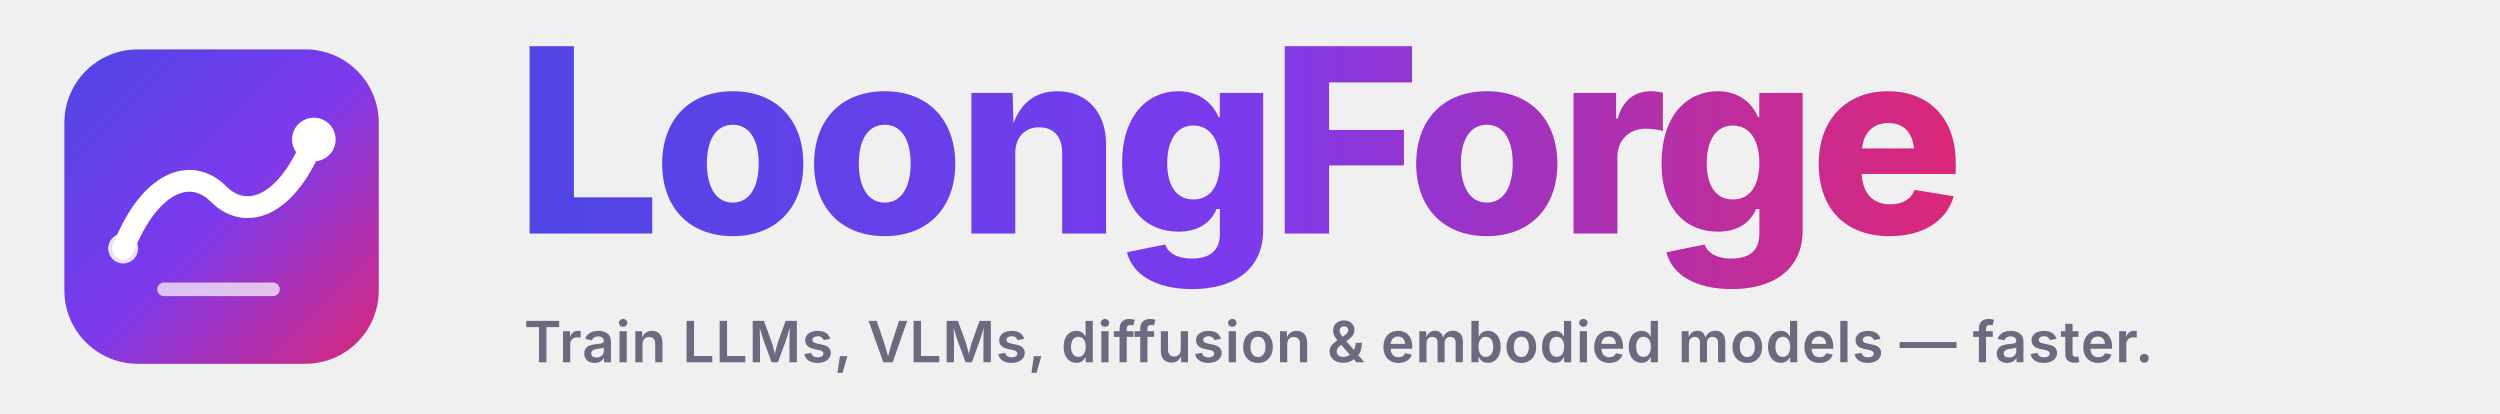
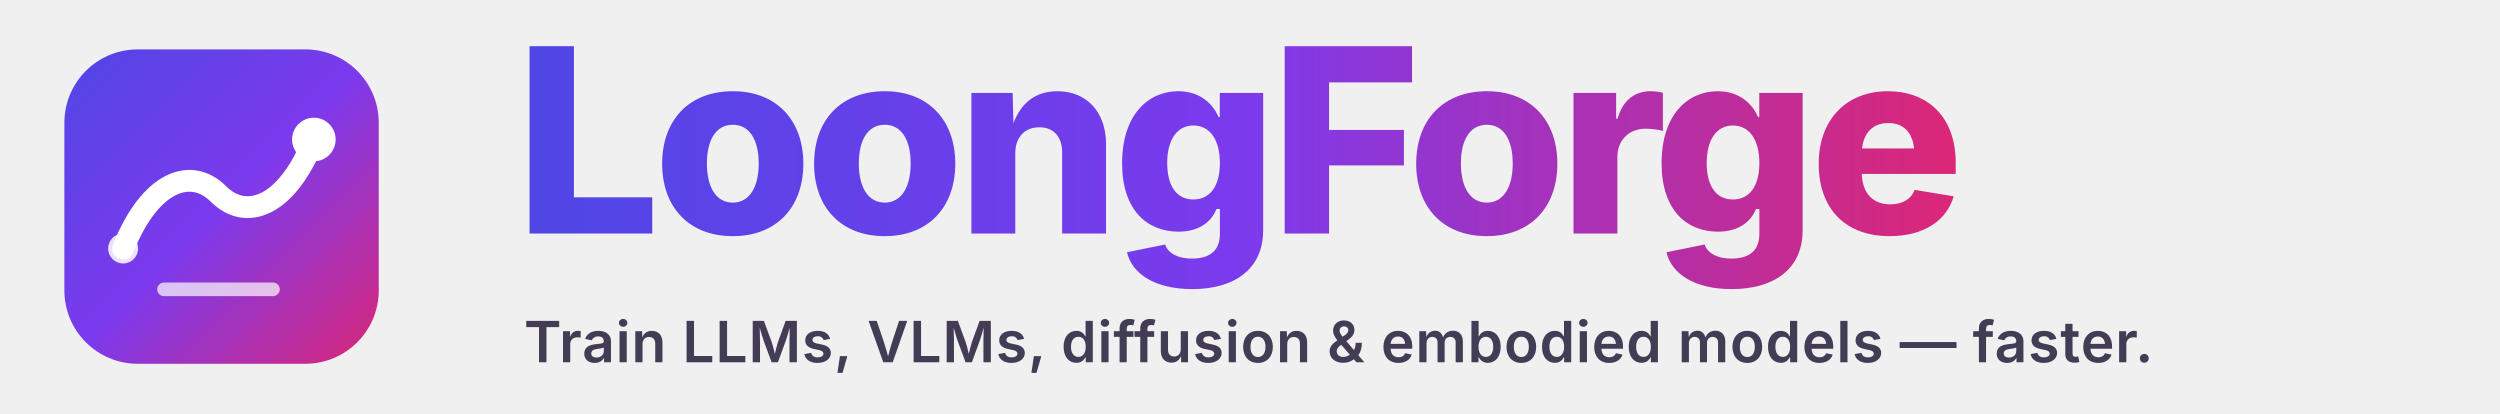
<svg xmlns="http://www.w3.org/2000/svg" viewBox="0 0 835 138" width="835" height="138" role="img" aria-label="LoongForge — Train LLMs, VLMs, diffusion and embodied models, faster.">
  <defs>
    <linearGradient id="lf-icon" x1="0" y1="0" x2="1" y2="1">
      <stop offset="0%" stop-color="#4F46E5" />
      <stop offset="50%" stop-color="#7C3AED" />
      <stop offset="100%" stop-color="#DB2777" />
    </linearGradient>
    <linearGradient id="lf-text" x1="0" y1="0" x2="1" y2="0">
      <stop offset="0%" stop-color="#4F46E5" />
      <stop offset="50%" stop-color="#7C3AED" />
      <stop offset="100%" stop-color="#DB2777" />
    </linearGradient>
  </defs>
  <g transform="translate(18,13) scale(1.75)">
    <rect x="2" y="2" width="60" height="60" rx="14" fill="url(#lf-icon)" />
    <g transform="translate(32,32) scale(1.3) translate(-32.45,-33.85)">
      <path d="M18 40 C 22 30, 28 28, 32 32 C 36 36, 42 34, 46 24" stroke="#fff" stroke-width="3.2" stroke-linecap="round" fill="none" />
      <circle cx="46" cy="24" r="3.2" fill="#fff" />
      <circle cx="18" cy="40" r="2.2" fill="#fff" opacity="0.85" />
      <path d="M24 46 L40 46" stroke="#fff" stroke-width="2" stroke-linecap="round" opacity="0.7" />
    </g>
  </g>
  <text x="172" y="78" font-family="'Inter','Helvetica Neue','PingFang SC','Microsoft YaHei',Arial,sans-serif" font-weight="800" font-size="86" letter-spacing="-2.5" fill="url(#lf-text)">LoongForge</text>
-   <text x="175" y="121" font-family="'Inter','Helvetica Neue','PingFang SC','Microsoft YaHei',Arial,sans-serif" font-weight="600" font-size="19" letter-spacing="0.3" fill="#6E6880">Train LLMs, VLMs, diffusion &amp; embodied models — faster.</text>
+   <text x="175" y="121" font-family="'Inter','Helvetica Neue','PingFang SC','Microsoft YaHei',Arial,sans-serif" font-weight="600" font-size="19" letter-spacing="0.3" fill="#423C55">Train LLMs, VLMs, diffusion &amp; embodied models — faster.</text>
</svg>
